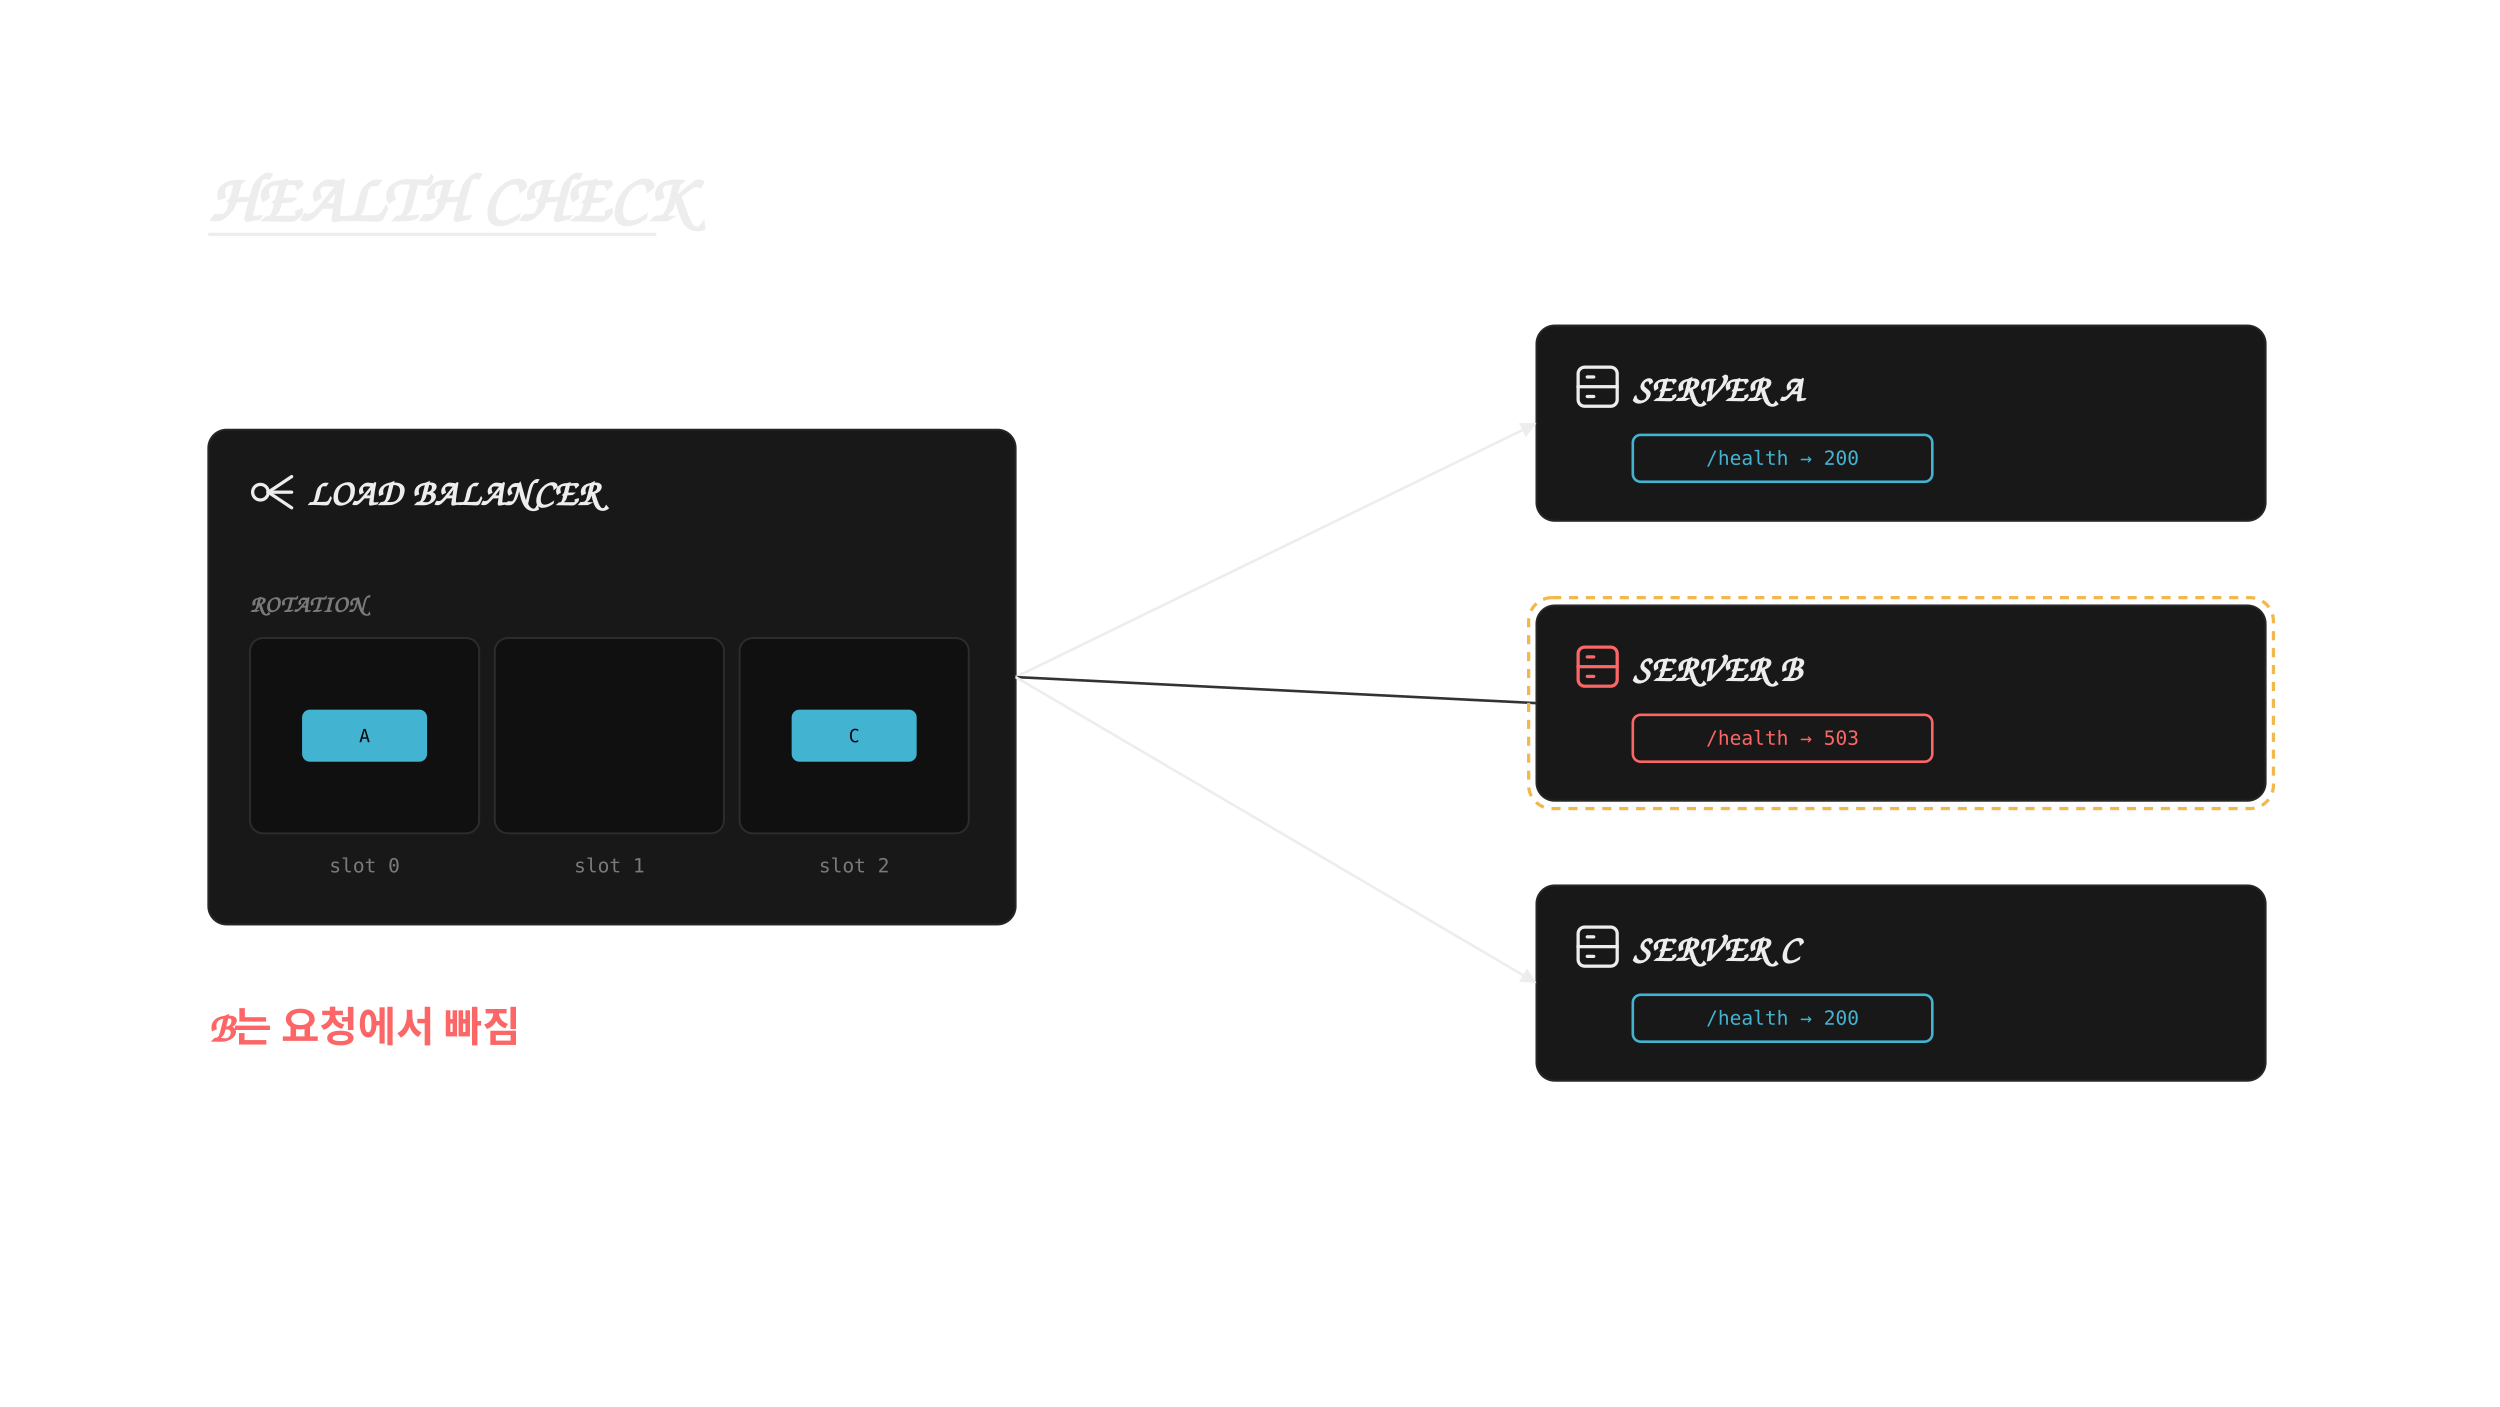
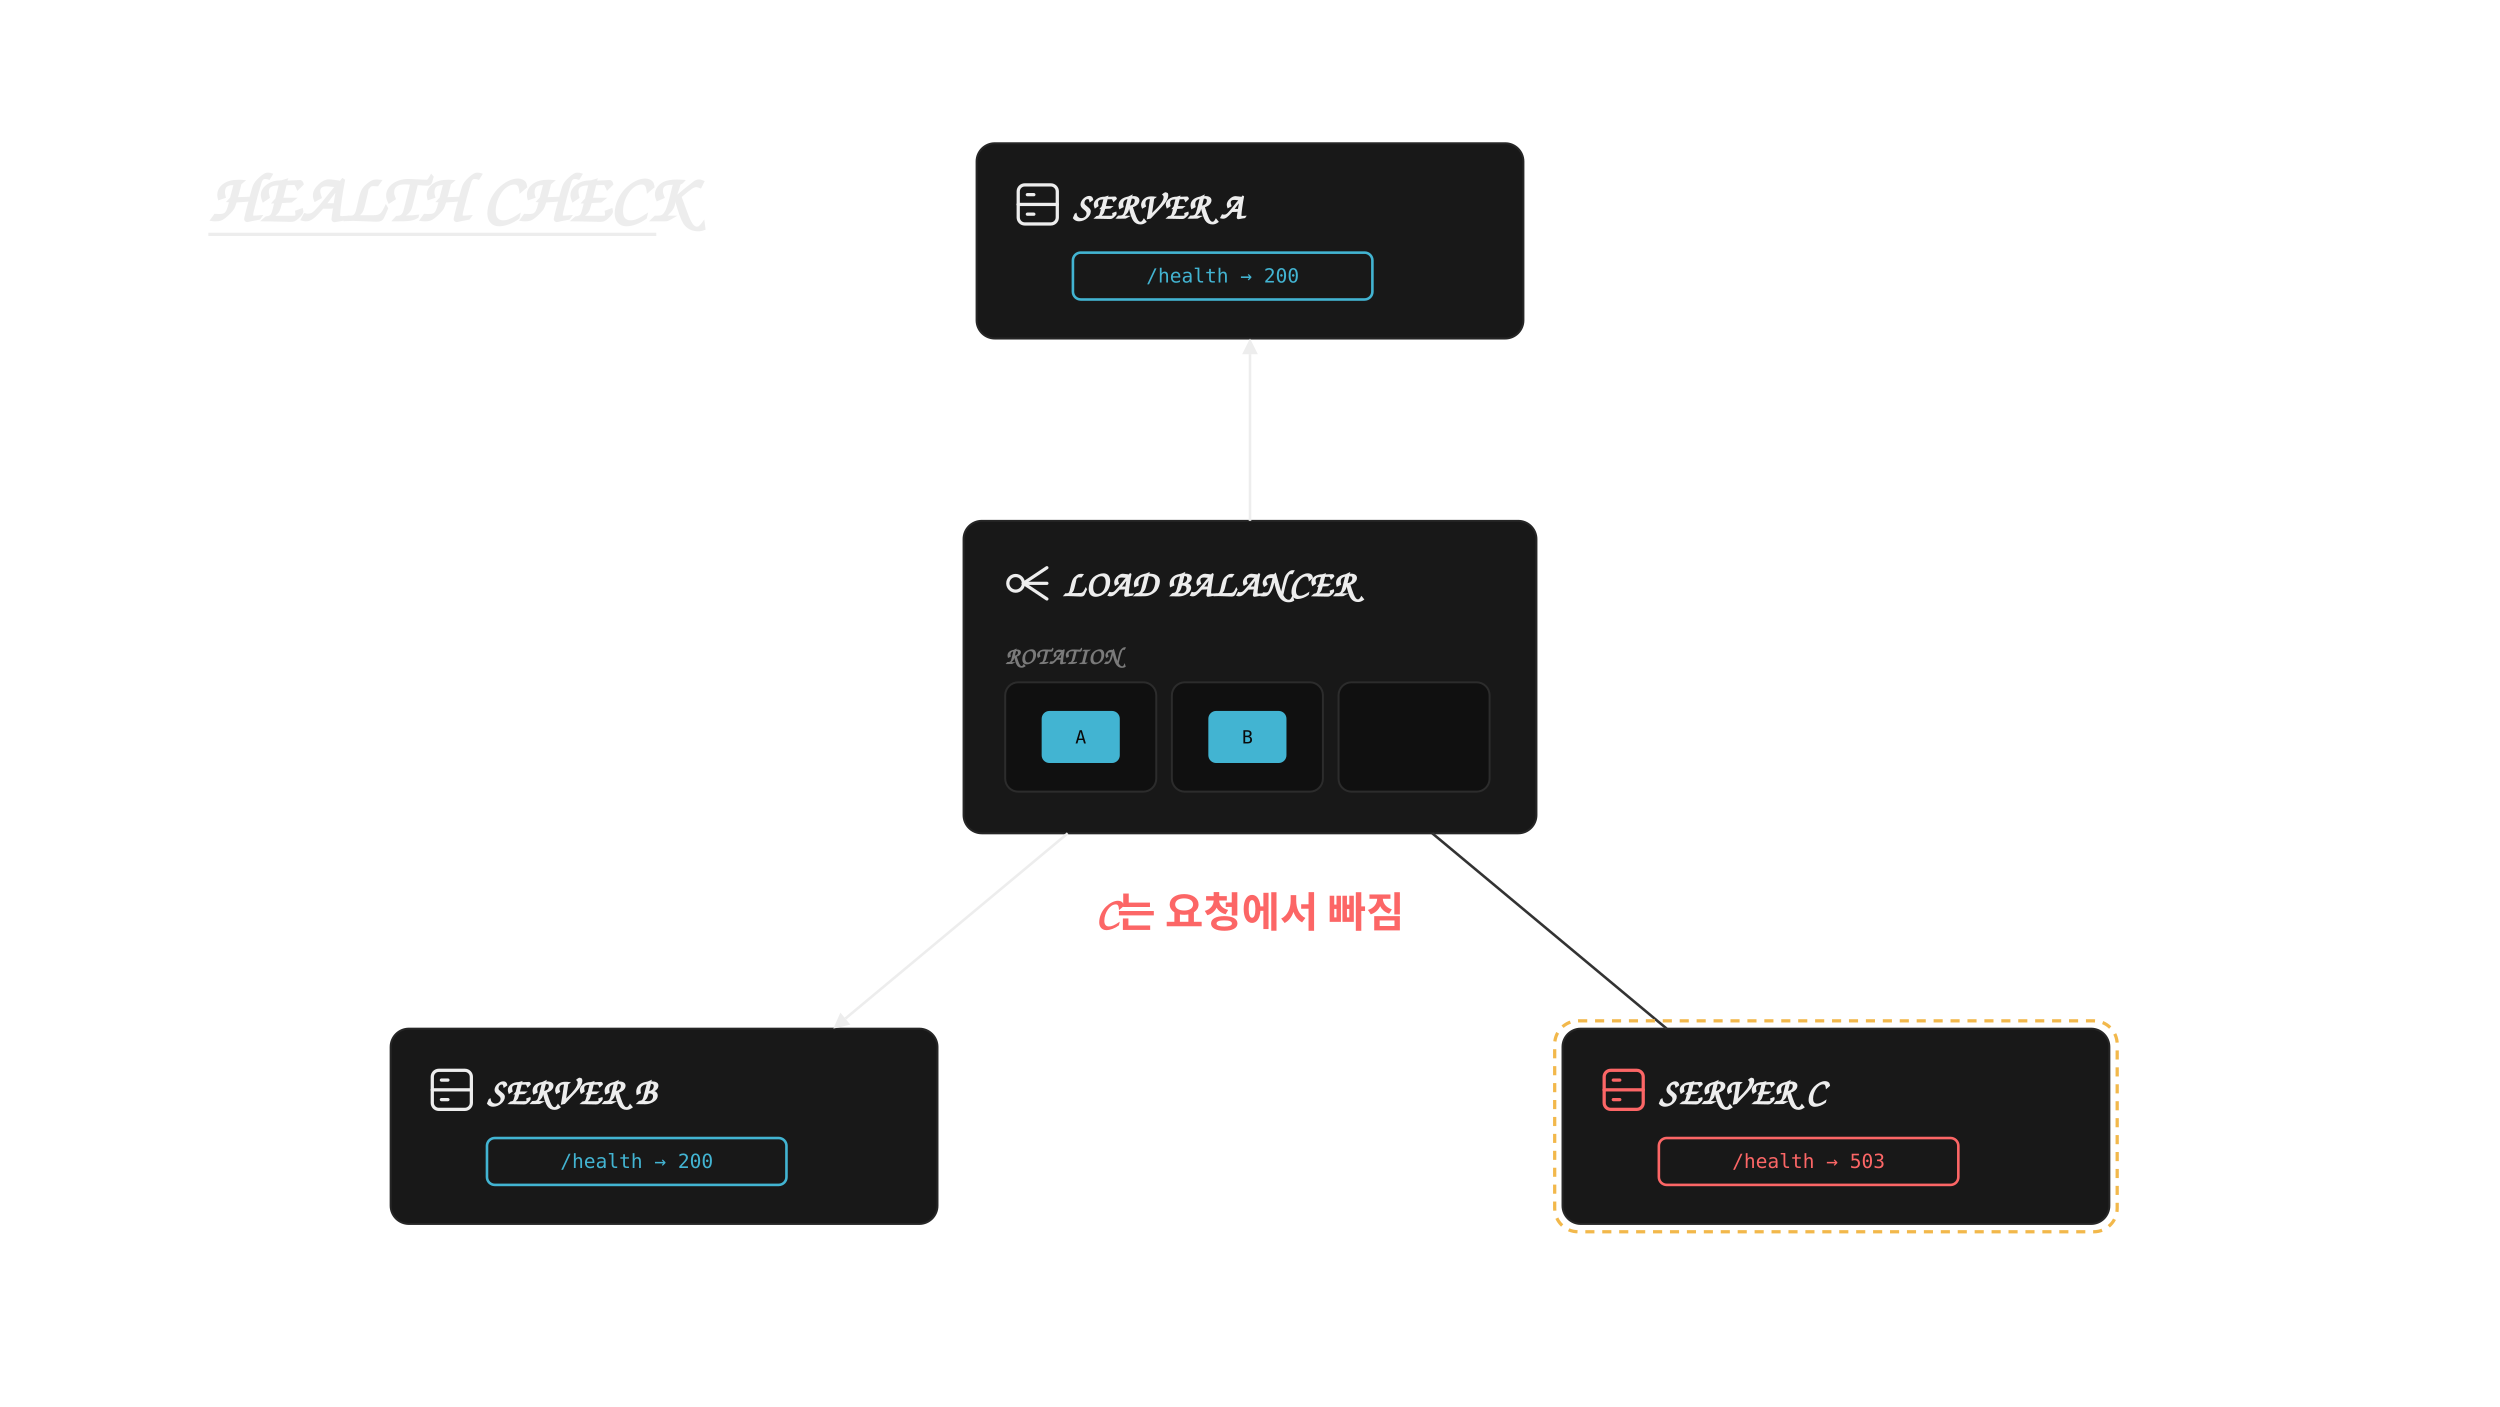
<svg xmlns="http://www.w3.org/2000/svg" viewBox="0 0 1920 1080">
  <g>
    <text x="160" y="170" font-family="'Gaegu', cursive" font-weight="700" font-size="52" letter-spacing="1" fill="#EDEDED">HEALTH CHECK</text>
    <path d="M160 180 L504.0 180" stroke="#EDEDED" stroke-width="2.5" />
  </g>
  <g>
-     <rect x="160" y="330" width="620" height="380" rx="14" fill="#181818" stroke="#262626" stroke-width="1.5" />
+     <rect x="740" y="400" width="440" height="240" rx="14" fill="#181818" stroke="#262626" stroke-width="1.5" />
    <g fill="none" stroke="#EDEDED" stroke-width="2.5" stroke-linecap="round" stroke-linejoin="round">
-       <circle cx="200" cy="378" r="6" />
-       <path d="M206 378 L224 366" />
-       <path d="M206 378 L224 378" />
-       <path d="M206 378 L224 390" />
+       <circle cx="780" cy="448" r="6" />
+       <path d="M786 448 L804 436" />
+       <path d="M786 448 L804 448" />
+       <path d="M786 448 L804 460" />
    </g>
-     <text x="236" y="388" font-family="'Gaegu', cursive" font-weight="700" font-size="28" letter-spacing="1" fill="#EDEDED">LOAD BALANCER</text>
-     <text x="192" y="470" font-family="'Gaegu', cursive" font-weight="700" font-size="18" letter-spacing="1" fill="#7A7A7A">ROTATION</text>
-     <rect x="192" y="490" width="176" height="150" rx="10" fill="#101010" stroke="#2C2C2C" stroke-width="1.5" />
-     <text x="280" y="670" font-family="'D2Coding', monospace" font-size="15" text-anchor="middle" fill="#7A7A7A">slot 0</text>
-     <rect x="232" y="545" width="96" height="40" rx="6" fill="#42B4D2" />
-     <text x="280" y="570" font-family="'D2Coding', monospace" font-size="14" text-anchor="middle" fill="#0A0A0A">A</text>
-     <rect x="380" y="490" width="176" height="150" rx="10" fill="#101010" stroke="#2C2C2C" stroke-width="1.5" />
-     <text x="468" y="670" font-family="'D2Coding', monospace" font-size="15" text-anchor="middle" fill="#7A7A7A">slot 1</text>
-     <rect x="568" y="490" width="176" height="150" rx="10" fill="#101010" stroke="#2C2C2C" stroke-width="1.5" />
-     <text x="656" y="670" font-family="'D2Coding', monospace" font-size="15" text-anchor="middle" fill="#7A7A7A">slot 2</text>
-     <rect x="608" y="545" width="96" height="40" rx="6" fill="#42B4D2" />
-     <text x="656" y="570" font-family="'D2Coding', monospace" font-size="14" text-anchor="middle" fill="#0A0A0A">C</text>
+     <text x="816" y="458" font-family="'Gaegu', cursive" font-weight="700" font-size="28" letter-spacing="1" fill="#EDEDED">LOAD BALANCER</text>
+     <text x="772" y="510" font-family="'Gaegu', cursive" font-weight="700" font-size="18" letter-spacing="1" fill="#7A7A7A">ROTATION</text>
+     <rect x="772" y="524" width="116" height="84" rx="10" fill="#101010" stroke="#2C2C2C" stroke-width="1.5" />
+     <rect x="800" y="546" width="60" height="40" rx="6" fill="#42B4D2" />
+     <text x="830" y="571" font-family="'D2Coding', monospace" font-size="14" text-anchor="middle" fill="#0A0A0A">A</text>
+     <rect x="900" y="524" width="116" height="84" rx="10" fill="#101010" stroke="#2C2C2C" stroke-width="1.5" />
+     <rect x="928" y="546" width="60" height="40" rx="6" fill="#42B4D2" />
+     <text x="958" y="571" font-family="'D2Coding', monospace" font-size="14" text-anchor="middle" fill="#0A0A0A">B</text>
+     <rect x="1028" y="524" width="116" height="84" rx="10" fill="#101010" stroke="#2C2C2C" stroke-width="1.5" />
  </g>
  <g>
-     <rect x="1180" y="250" width="560" height="150" rx="14" fill="#181818" stroke="#262626" stroke-width="1.5" />
+     <rect x="750" y="110" width="420" height="150" rx="14" fill="#181818" stroke="#262626" stroke-width="1.5" />
    <g fill="none" stroke="#EDEDED" stroke-width="2.5" stroke-linecap="round" stroke-linejoin="round">
-       <rect x="1212" y="282" width="30" height="30" rx="5" />
-       <path d="M1212 297 L1242 297" />
-       <path d="M1219 289.5 L1224 289.5" />
-       <path d="M1219 304.5 L1224 304.5" />
+       <rect x="782" y="142" width="30" height="30" rx="5" />
+       <path d="M782 157 L812 157" />
+       <path d="M789 149.5 L794 149.5" />
+       <path d="M789 164.5 L794 164.5" />
    </g>
-     <text x="1254" y="308" font-family="'Gaegu', cursive" font-weight="700" font-size="28" letter-spacing="1" fill="#EDEDED">SERVER A</text>
-     <rect x="1180" y="465" width="560" height="150" rx="14" fill="#181818" stroke="#262626" stroke-width="1.5" />
+     <text x="824" y="168" font-family="'Gaegu', cursive" font-weight="700" font-size="28" letter-spacing="1" fill="#EDEDED">SERVER A</text>
+     <rect x="300" y="790" width="420" height="150" rx="14" fill="#181818" stroke="#262626" stroke-width="1.5" />
+     <g fill="none" stroke="#EDEDED" stroke-width="2.5" stroke-linecap="round" stroke-linejoin="round">
+       <rect x="332" y="822" width="30" height="30" rx="5" />
+       <path d="M332 837 L362 837" />
+       <path d="M339 829.5 L344 829.5" />
+       <path d="M339 844.5 L344 844.5" />
+     </g>
+     <text x="374" y="848" font-family="'Gaegu', cursive" font-weight="700" font-size="28" letter-spacing="1" fill="#EDEDED">SERVER B</text>
+     <rect x="1200" y="790" width="420" height="150" rx="14" fill="#181818" stroke="#262626" stroke-width="1.5" />
    <g fill="none" stroke="#FC6666" stroke-width="2.5" stroke-linecap="round" stroke-linejoin="round">
-       <rect x="1212" y="497" width="30" height="30" rx="5" />
-       <path d="M1212 512 L1242 512" />
-       <path d="M1219 504.5 L1224 504.5" />
-       <path d="M1219 519.5 L1224 519.5" />
+       <rect x="1232" y="822" width="30" height="30" rx="5" />
+       <path d="M1232 837 L1262 837" />
+       <path d="M1239 829.5 L1244 829.5" />
+       <path d="M1239 844.5 L1244 844.5" />
    </g>
-     <text x="1254" y="523" font-family="'Gaegu', cursive" font-weight="700" font-size="28" letter-spacing="1" fill="#EDEDED">SERVER B</text>
-     <rect x="1180" y="680" width="560" height="150" rx="14" fill="#181818" stroke="#262626" stroke-width="1.5" />
-     <g fill="none" stroke="#EDEDED" stroke-width="2.5" stroke-linecap="round" stroke-linejoin="round">
-       <rect x="1212" y="712" width="30" height="30" rx="5" />
-       <path d="M1212 727 L1242 727" />
-       <path d="M1219 719.5 L1224 719.5" />
-       <path d="M1219 734.5 L1224 734.5" />
-     </g>
-     <text x="1254" y="738" font-family="'Gaegu', cursive" font-weight="700" font-size="28" letter-spacing="1" fill="#EDEDED">SERVER C</text>
+     <text x="1274" y="848" font-family="'Gaegu', cursive" font-weight="700" font-size="28" letter-spacing="1" fill="#EDEDED">SERVER C</text>
  </g>
-   <path d="M780 520 L1169.2 330.3" stroke="#EDEDED" stroke-width="2" fill="none" />
-   <path d="M1180 325 L1171.8 335.7 L1166.6 324.9 Z" fill="#EDEDED" />
-   <path d="M780 520 L1180 540" stroke="#333333" stroke-width="2" fill="none" />
-   <path d="M780 520 L1169.7 748.9" stroke="#EDEDED" stroke-width="2" fill="none" />
-   <path d="M1180 755 L1166.6 754.1 L1172.7 743.7 Z" fill="#EDEDED" />
+   <path d="M960 400 L960.0 272.0" stroke="#EDEDED" stroke-width="2" fill="none" />
+   <path d="M960 260 L966.0 272.0 L954.0 272.0 Z" fill="#EDEDED" />
+   <path d="M820 640 L649.2 782.3" stroke="#EDEDED" stroke-width="2" fill="none" />
+   <path d="M640 790 L645.4 777.7 L653.1 786.9 Z" fill="#EDEDED" />
+   <path d="M1100 640 L1280 790" stroke="#333333" stroke-width="2" fill="none" />
  <g>
-     <rect x="1254" y="334" width="230" height="36" rx="6" fill="none" stroke="#42B4D2" stroke-width="2" />
-     <text x="1369" y="357" font-family="'D2Coding', monospace" font-size="15" text-anchor="middle" fill="#42B4D2">/health → 200</text>
-     <rect x="1254" y="549" width="230" height="36" rx="6" fill="none" stroke="#FC6666" stroke-width="2" />
-     <text x="1369" y="572" font-family="'D2Coding', monospace" font-size="15" text-anchor="middle" fill="#FC6666">/health → 503</text>
-     <rect x="1254" y="764" width="230" height="36" rx="6" fill="none" stroke="#42B4D2" stroke-width="2" />
-     <text x="1369" y="787" font-family="'D2Coding', monospace" font-size="15" text-anchor="middle" fill="#42B4D2">/health → 200</text>
+     <rect x="824" y="194" width="230" height="36" rx="6" fill="none" stroke="#42B4D2" stroke-width="2" />
+     <text x="939" y="217" font-family="'D2Coding', monospace" font-size="15" text-anchor="middle" fill="#42B4D2">/health → 200</text>
+     <rect x="374" y="874" width="230" height="36" rx="6" fill="none" stroke="#42B4D2" stroke-width="2" />
+     <text x="489" y="897" font-family="'D2Coding', monospace" font-size="15" text-anchor="middle" fill="#42B4D2">/health → 200</text>
+     <rect x="1274" y="874" width="230" height="36" rx="6" fill="none" stroke="#FC6666" stroke-width="2" />
+     <text x="1389" y="897" font-family="'D2Coding', monospace" font-size="15" text-anchor="middle" fill="#FC6666">/health → 503</text>
  </g>
-   <rect x="1174" y="459" width="572" height="162" rx="18" fill="none" stroke="#F2B84B" stroke-width="2.5" stroke-dasharray="7 6" data-fade="3.7 3.85" />
-   <text x="160" y="800" font-family="'Gaegu', cursive" font-weight="700" font-size="32" fill="#FC6666" data-fade="3.9 4.1">B는 요청에서 빠짐</text>
+   <rect x="1194" y="784" width="432" height="162" rx="18" fill="none" stroke="#F2B84B" stroke-width="2.5" stroke-dasharray="7 6" data-fade="3.7 3.85" />
+   <text x="960" y="712" font-family="'Gaegu', cursive" font-weight="700" font-size="32" text-anchor="middle" fill="#FC6666" data-fade="3.9 4.1">C는 요청에서 빠짐</text>
</svg>
